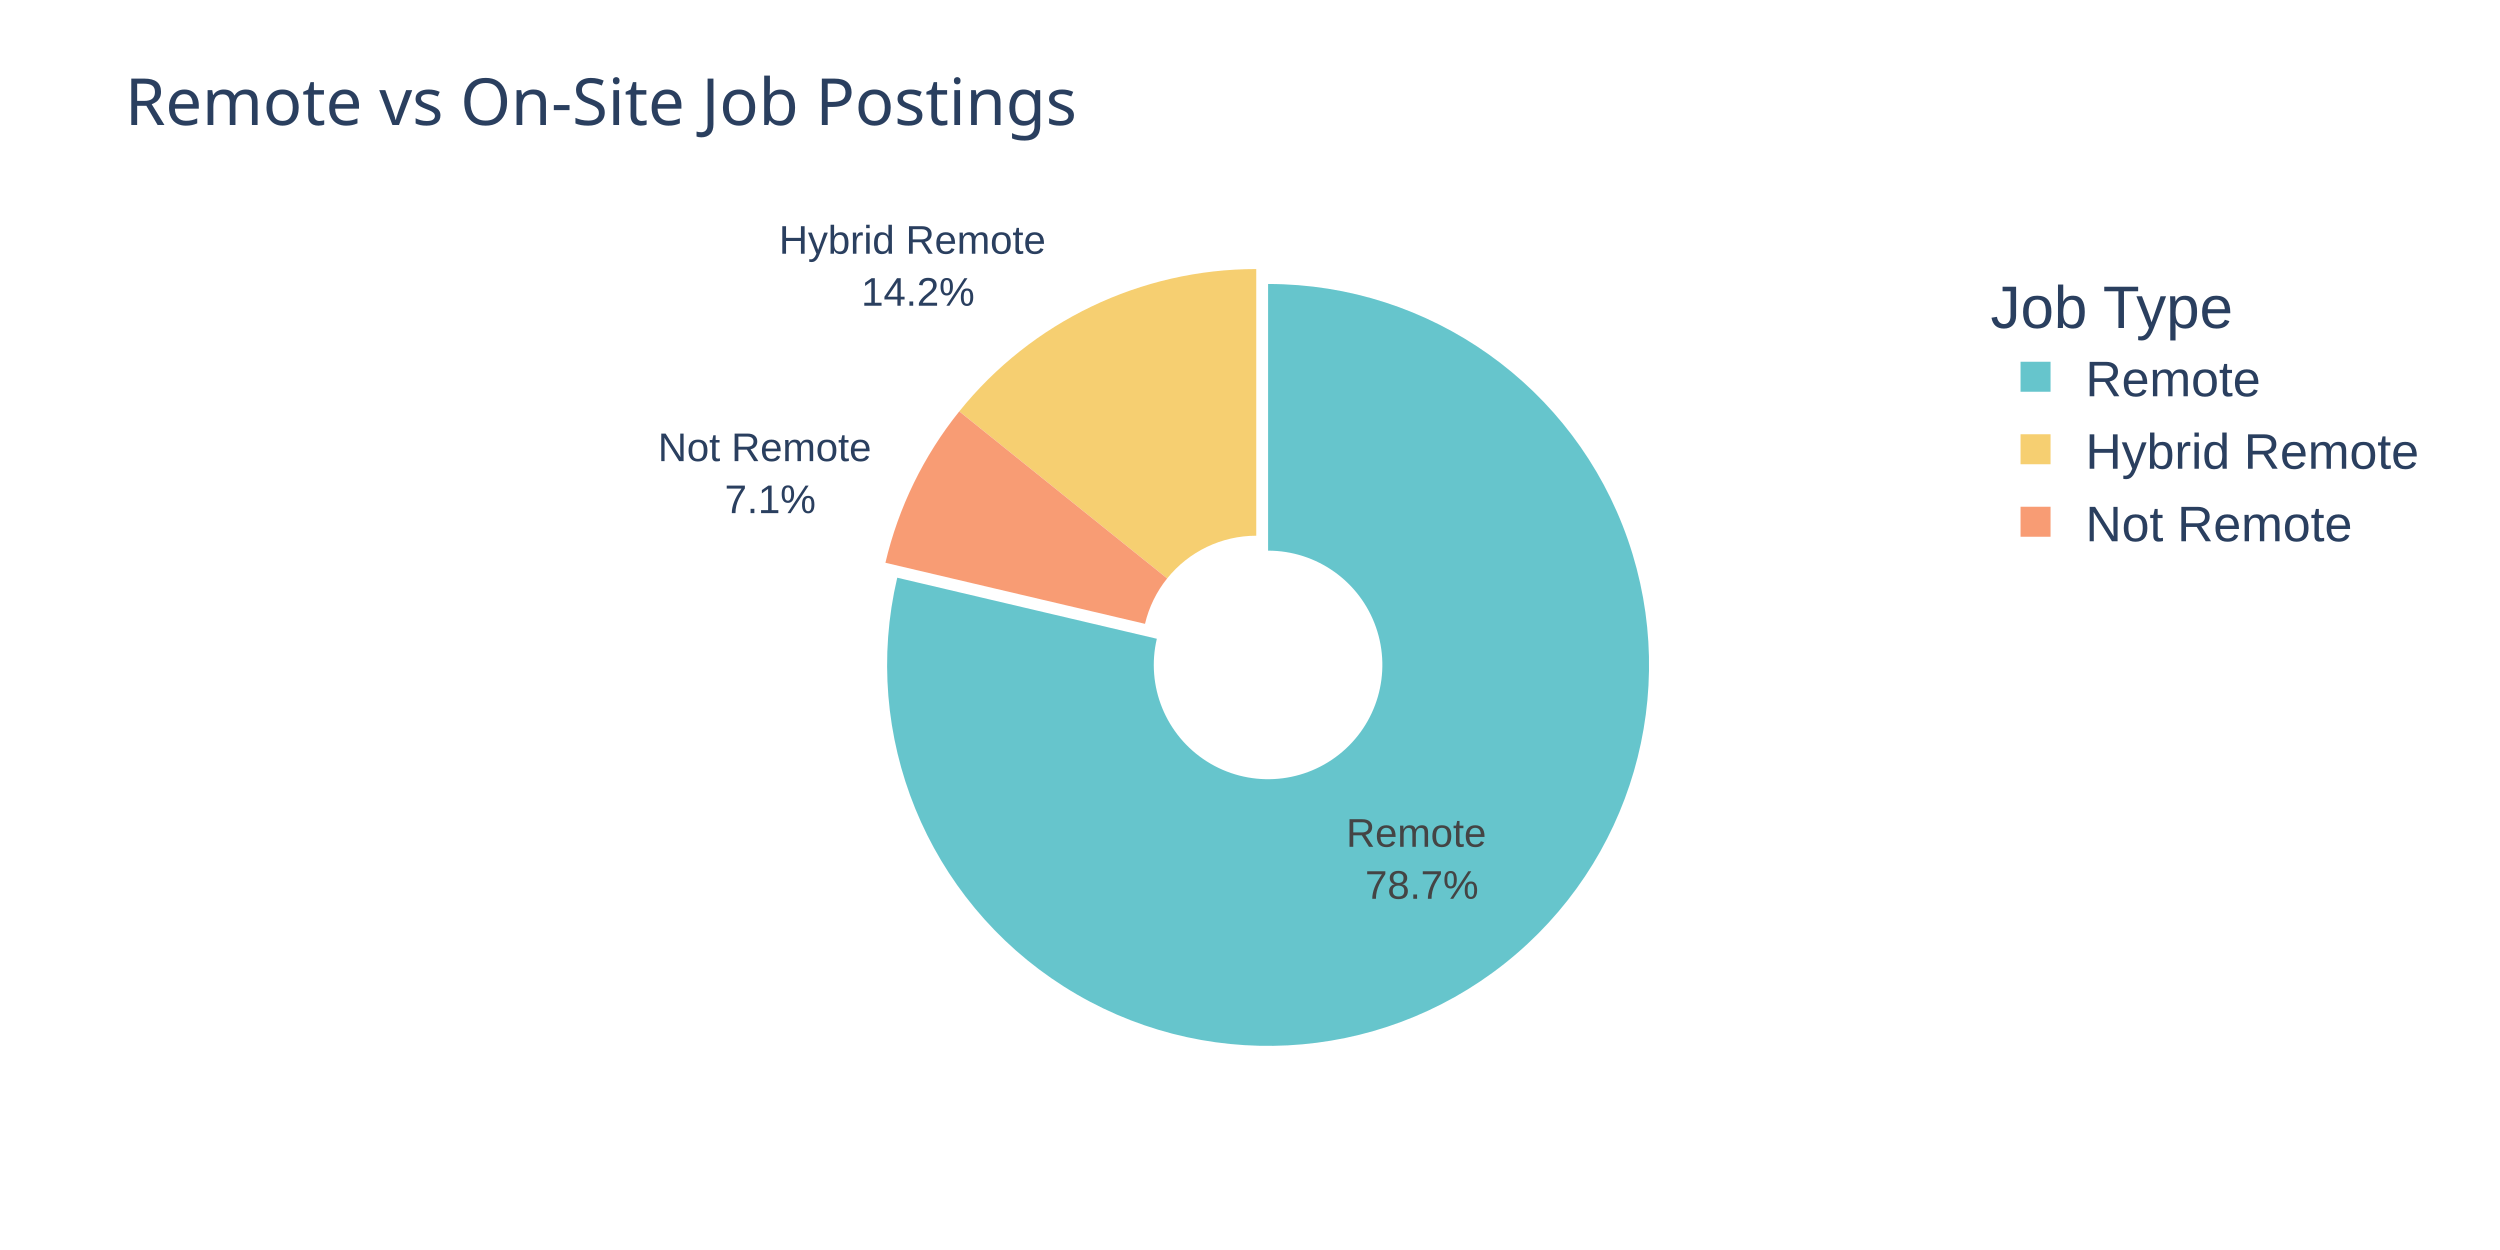
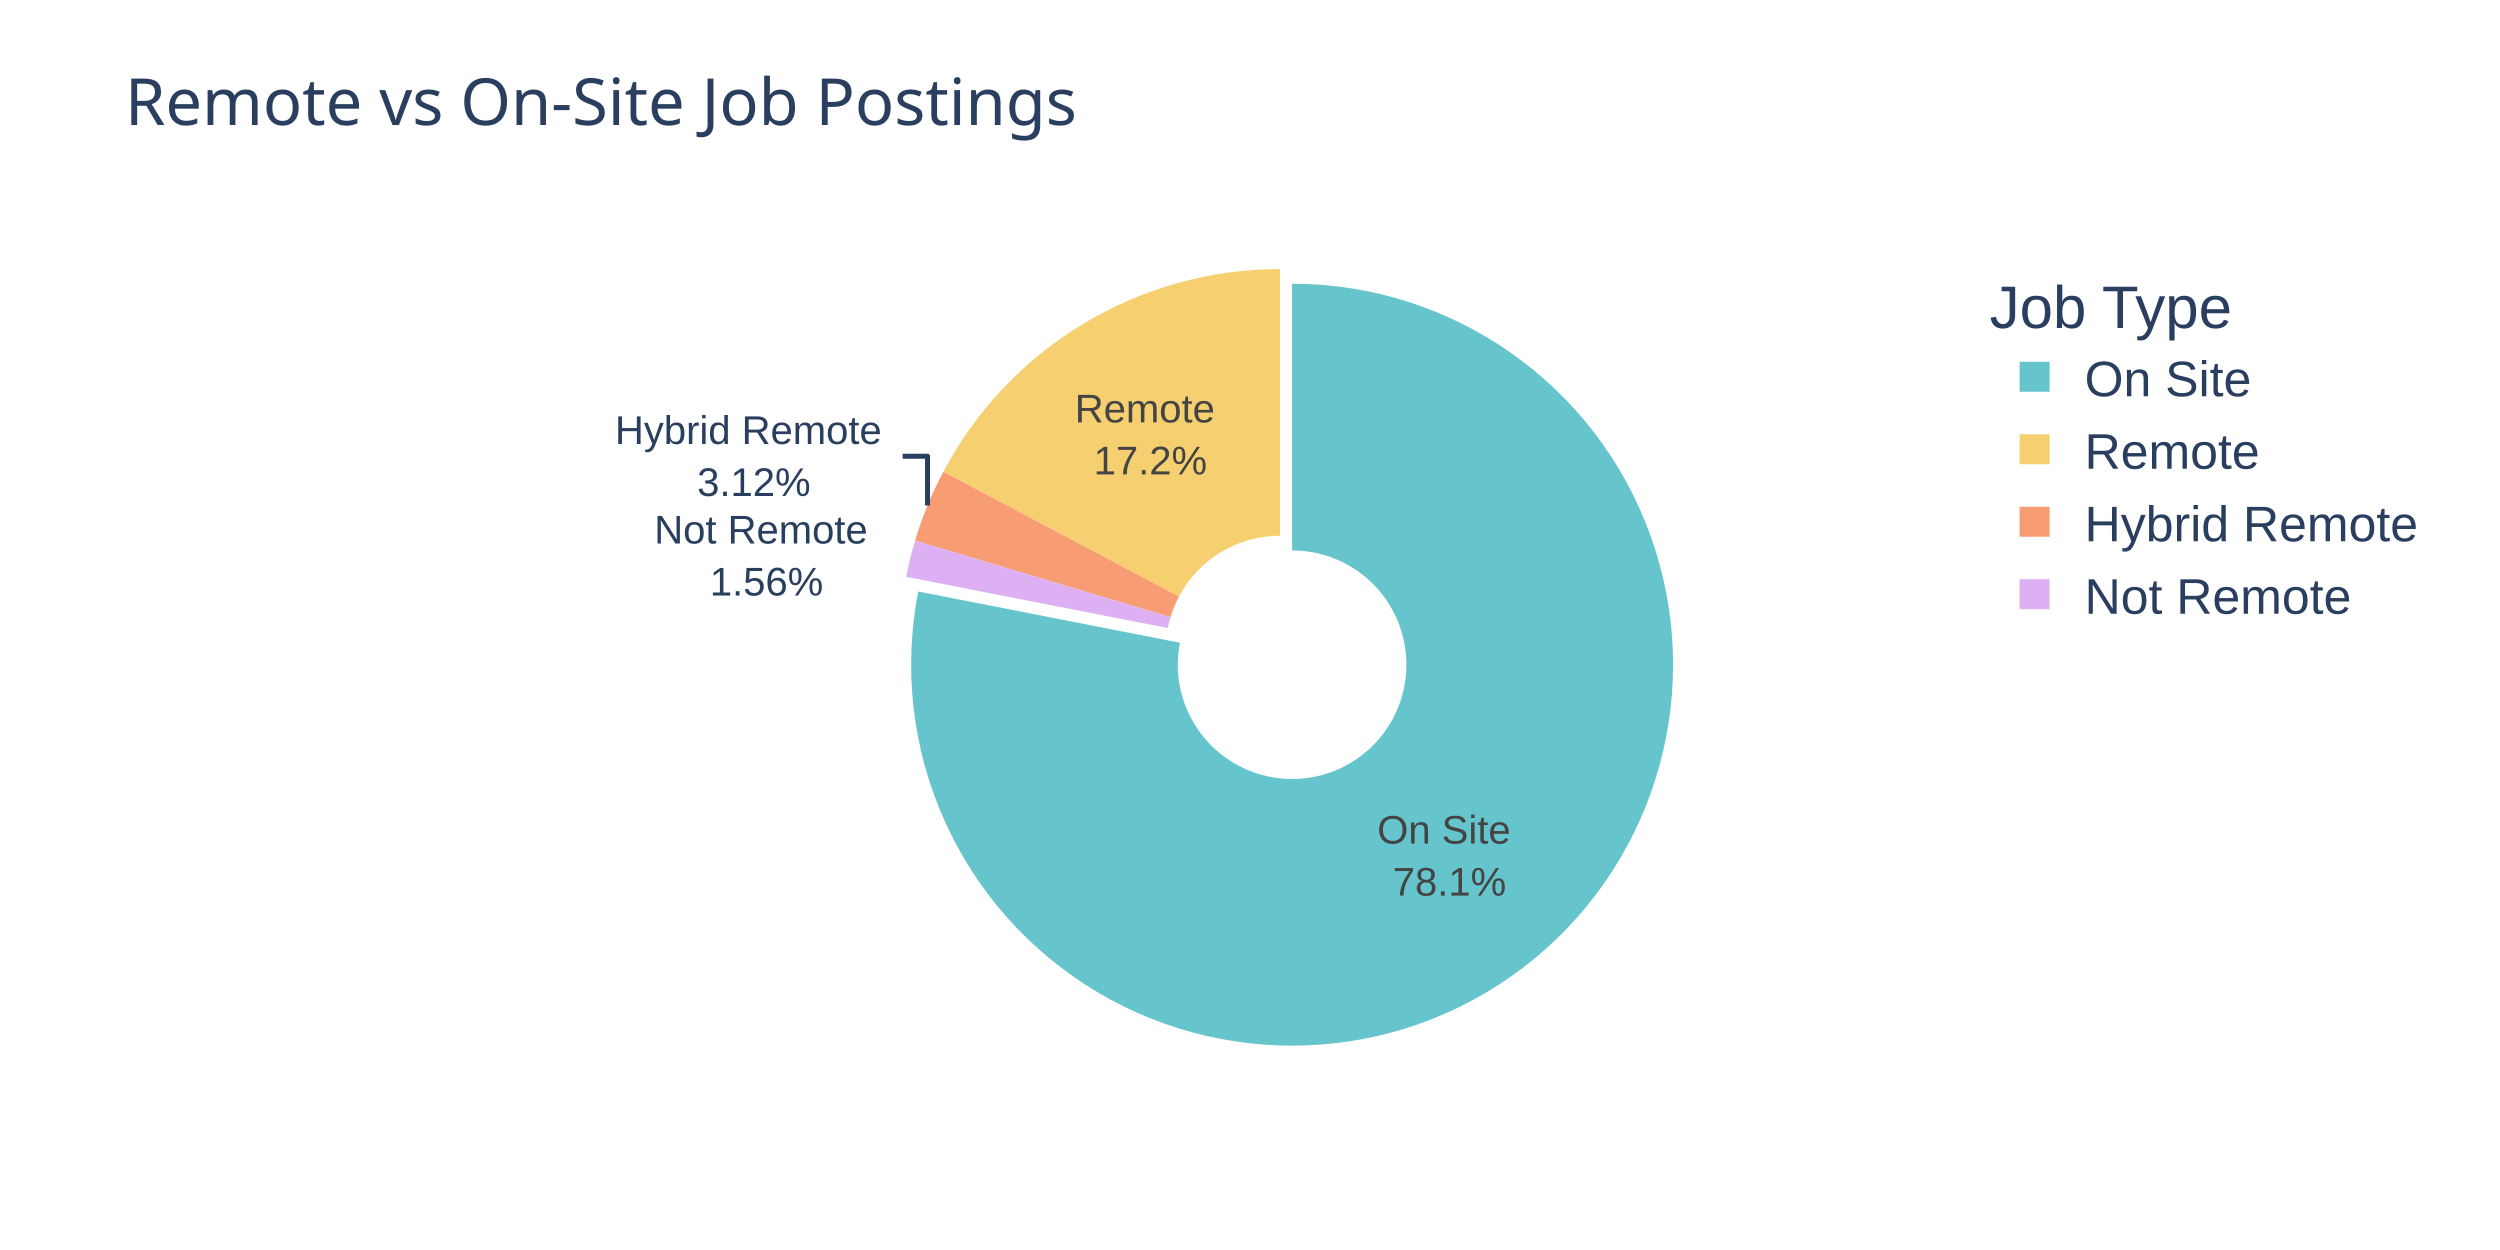
<svg xmlns="http://www.w3.org/2000/svg" class="main-svg" width="1000" height="500" style="" viewBox="0 0 1000 500">
  <rect x="0" y="0" width="1000" height="500" style="fill: rgb(255, 255, 255); fill-opacity: 1;" />
-   <defs id="defs-24e350">
+   <defs id="defs-1db672">
    <g class="clips" />
    <g class="gradients" />
    <g class="patterns" />
  </defs>
  <g class="bglayer" />
  <g class="layer-below">
    <g class="imagelayer" />
    <g class="shapelayer" />
  </g>
  <g class="cartesianlayer" />
  <g class="polarlayer" />
  <g class="smithlayer" />
  <g class="ternarylayer" />
  <g class="geolayer" />
  <g class="funnelarealayer" />
  <g class="pielayer">
    <g class="trace" stroke-linejoin="round" style="opacity: 1;">
      <g class="slice">
-         <path class="surface" d="M462.731,255.506a45.714,45.714 0 1 0 44.5,-35.247l0,-106.667a152.381,152.381 0 1 1 -148.333,117.492Z" style="pointer-events: none; fill: rgb(102, 197, 204); fill-opacity: 1; stroke-width: 0; stroke: rgb(68, 68, 68); stroke-opacity: 1;" />
+         <path class="surface" d="M471.98,257.099a45.714,45.714 0 1 0 44.863,-36.931l0,-106.667a152.381,152.381 0 1 1 -149.542,123.103Z" style="pointer-events: none; fill: rgb(102, 197, 204); fill-opacity: 1; stroke-width: 0; stroke: rgb(68, 68, 68); stroke-opacity: 1;" />
        <g class="slicetext">
-           <text data-notex="1" class="slicetext" transform="translate(568.7295,338.7085)" text-anchor="middle" x="0" y="0" style="font-family: Arial; font-size: 16px; fill: rgb(68, 68, 68); fill-opacity: 1; white-space: pre;">
-             <tspan class="line" dy="0em" x="0" y="0">Remote</tspan>
-             <tspan class="line" dy="1.3em" x="0" y="0">78.7%</tspan>
+           <text data-notex="1" class="slicetext" transform="translate(579.7926,337.4463)" text-anchor="middle" x="0" y="0" style="font-family: Arial; font-size: 16px; fill: rgb(68, 68, 68); fill-opacity: 1; white-space: pre;">
+             <tspan class="line" dy="0em" x="0" y="0">On Site</tspan>
+             <tspan class="line" dy="1.3em" x="0" y="0">78.1%</tspan>
          </text>
        </g>
      </g>
      <g class="slice">
-         <path class="surface" d="M502.5,214.286a45.714,45.714 0 0 0 -35.638,17.083l-83.154,-66.807a152.381,152.381 0 0 1 118.792,-56.943Z" style="pointer-events: none; fill: rgb(246, 207, 113); fill-opacity: 1; stroke-width: 0; stroke: rgb(68, 68, 68); stroke-opacity: 1;" />
+         <path class="surface" d="M512,214.286a45.714,45.714 0 0 0 -40.398,24.319l-94.263,-49.923a152.381,152.381 0 0 1 134.661,-81.062Z" style="pointer-events: none; fill: rgb(246, 207, 113); fill-opacity: 1; stroke-width: 0; stroke: rgb(68, 68, 68); stroke-opacity: 1;" />
        <g class="slicetext">
-           <text data-notex="1" class="slicetext" transform="translate(367.1796,101.497)" text-anchor="middle" x="0" y="0" style="font-family: Arial; font-size: 16px; fill: rgb(42, 63, 95); fill-opacity: 1; white-space: pre;">
-             <tspan class="line" dy="0em" x="0" y="0">Hybrid Remote</tspan>
-             <tspan class="line" dy="1.3em" x="0" y="0">14.2%</tspan>
+           <text data-notex="1" class="slicetext" transform="translate(460.1516,168.9628)" text-anchor="middle" x="0" y="0" style="font-family: Arial; font-size: 16px; fill: rgb(68, 68, 68); fill-opacity: 1; white-space: pre;">
+             <tspan class="line" dy="0em" x="0" y="0">Remote</tspan>
+             <tspan class="line" dy="1.3em" x="0" y="0">17.2%</tspan>
          </text>
        </g>
      </g>
      <g class="slice">
-         <path class="surface" d="M466.862,231.369a45.714,45.714 0 0 0 -8.862,18.165l-103.833,-24.423a152.381,152.381 0 0 1 29.541,-60.549Z" style="pointer-events: none; fill: rgb(248, 156, 116); fill-opacity: 1; stroke-width: 0; stroke: rgb(68, 68, 68); stroke-opacity: 1;" />
+         <path class="surface" d="M471.602,238.604a45.714,45.714 0 0 0 -3.393,8.277l-102.18,-30.611a152.381,152.381 0 0 1 11.31,-27.588Z" style="pointer-events: none; fill: rgb(248, 156, 116); fill-opacity: 1; stroke-width: 0; stroke: rgb(68, 68, 68); stroke-opacity: 1;" />
        <g class="slicetext">
-           <text data-notex="1" class="slicetext" transform="translate(308.0963,184.4495)" text-anchor="middle" x="0" y="0" style="font-family: Arial; font-size: 16px; fill: rgb(42, 63, 95); fill-opacity: 1; white-space: pre;">
+           <text data-notex="1" class="slicetext" transform="translate(301.5544,177.588)" text-anchor="middle" x="0" y="0" style="font-family: Arial; font-size: 16px; fill: rgb(42, 63, 95); fill-opacity: 1; white-space: pre;">
+             <tspan class="line" dy="0em" x="0" y="0">Hybrid Remote</tspan>
+             <tspan class="line" dy="1.3em" x="0" y="0">3.12%</tspan>
+           </text>
+         </g>
+         <path class="textline" stroke-width="2" d="M371.008,202.198V182.494h-9.953" fill="none" style="stroke: rgb(42, 63, 95); stroke-opacity: 1;" />
+       </g>
+       <g class="slice">
+         <path class="surface" d="M468.209,246.881a45.714,45.714 0 0 0 -1.071,4.336l-104.679,-20.495a152.381,152.381 0 0 1 3.571,-14.452Z" style="pointer-events: none; fill: rgb(220, 176, 242); fill-opacity: 1; stroke-width: 0; stroke: rgb(68, 68, 68); stroke-opacity: 1;" />
+         <g class="slicetext">
+           <text data-notex="1" class="slicetext" transform="translate(306.6138,217.4005)" text-anchor="middle" x="0" y="0" style="font-family: Arial; font-size: 16px; fill: rgb(42, 63, 95); fill-opacity: 1; white-space: pre;">
            <tspan class="line" dy="0em" x="0" y="0">Not Remote</tspan>
-             <tspan class="line" dy="1.3em" x="0" y="0">7.1%</tspan>
+             <tspan class="line" dy="1.3em" x="0" y="0">1.56%</tspan>
          </text>
        </g>
      </g>
    </g>
  </g>
  <g class="iciclelayer" />
  <g class="treemaplayer" />
  <g class="sunburstlayer" />
  <g class="glimages" />
-   <defs id="topdefs-24e350">
+   <defs id="topdefs-1db672">
    <g class="clips" />
-     <clipPath id="legend24e350">
-       <rect width="194" height="129" x="0" y="0" />
+     <clipPath id="legend1db672">
+       <rect width="194" height="158" x="0" y="0" />
    </clipPath>
  </defs>
  <g class="layer-above">
    <g class="imagelayer" />
    <g class="shapelayer" />
  </g>
  <g class="infolayer">
-     <g class="legend" pointer-events="all" transform="translate(794.22,100)">
-       <rect class="bg" shape-rendering="crispEdges" width="194" height="129" x="0" y="0" style="stroke: rgb(68, 68, 68); stroke-opacity: 1; fill: rgb(255, 255, 255); fill-opacity: 1; stroke-width: 0px;" />
-       <g class="scrollbox" transform="" clip-path="url(#legend24e350)">
+     <g class="legend" pointer-events="all" transform="translate(793.84,100)">
+       <rect class="bg" shape-rendering="crispEdges" width="194" height="158" x="0" y="0" style="stroke: rgb(68, 68, 68); stroke-opacity: 1; fill: rgb(255, 255, 255); fill-opacity: 1; stroke-width: 0px;" />
+       <g class="scrollbox" transform="" clip-path="url(#legend1db672)">
        <text class="legendtitletext" text-anchor="start" x="2" y="31.2" style="font-family: Arial; font-size: 24px; fill: rgb(42, 63, 95); fill-opacity: 1; white-space: pre;">Job Type</text>
        <g class="groups">
          <g class="traces" transform="translate(0,50.7)" style="opacity: 1;">
-             <text class="legendtext" text-anchor="start" x="40" y="7.8" style="font-family: Arial; font-size: 20px; fill: rgb(42, 63, 95); fill-opacity: 1; white-space: pre;">Remote</text>
+             <text class="legendtext" text-anchor="start" x="40" y="7.8" style="font-family: Arial; font-size: 20px; fill: rgb(42, 63, 95); fill-opacity: 1; white-space: pre;">On Site</text>
            <g class="layers" style="opacity: 1;">
              <g class="legendfill" />
              <g class="legendlines" />
              <g class="legendsymbols">
                <g class="legendpoints">
                  <path class="legendpie" d="M6,6H-6V-6H6Z" transform="translate(20,0)" style="fill: rgb(102, 197, 204); fill-opacity: 1; stroke-width: 0; stroke: rgb(68, 68, 68); stroke-opacity: 1;" />
                </g>
              </g>
            </g>
            <rect class="legendtoggle" x="0" y="-14.5" width="189" height="29" style="fill: rgb(0, 0, 0); fill-opacity: 0;" />
          </g>
          <g class="traces" transform="translate(0,79.7)" style="opacity: 1;">
-             <text class="legendtext" text-anchor="start" x="40" y="7.8" style="font-family: Arial; font-size: 20px; fill: rgb(42, 63, 95); fill-opacity: 1; white-space: pre;">Hybrid Remote</text>
+             <text class="legendtext" text-anchor="start" x="40" y="7.8" style="font-family: Arial; font-size: 20px; fill: rgb(42, 63, 95); fill-opacity: 1; white-space: pre;">Remote</text>
            <g class="layers" style="opacity: 1;">
              <g class="legendfill" />
              <g class="legendlines" />
              <g class="legendsymbols">
                <g class="legendpoints">
                  <path class="legendpie" d="M6,6H-6V-6H6Z" transform="translate(20,0)" style="fill: rgb(246, 207, 113); fill-opacity: 1; stroke-width: 0; stroke: rgb(68, 68, 68); stroke-opacity: 1;" />
                </g>
              </g>
            </g>
            <rect class="legendtoggle" x="0" y="-14.5" width="189" height="29" style="fill: rgb(0, 0, 0); fill-opacity: 0;" />
          </g>
          <g class="traces" transform="translate(0,108.7)" style="opacity: 1;">
+             <text class="legendtext" text-anchor="start" x="40" y="7.8" style="font-family: Arial; font-size: 20px; fill: rgb(42, 63, 95); fill-opacity: 1; white-space: pre;">Hybrid Remote</text>
+             <g class="layers" style="opacity: 1;">
+               <g class="legendfill" />
+               <g class="legendlines" />
+               <g class="legendsymbols">
+                 <g class="legendpoints">
+                   <path class="legendpie" d="M6,6H-6V-6H6Z" transform="translate(20,0)" style="fill: rgb(248, 156, 116); fill-opacity: 1; stroke-width: 0; stroke: rgb(68, 68, 68); stroke-opacity: 1;" />
+                 </g>
+               </g>
+             </g>
+             <rect class="legendtoggle" x="0" y="-14.5" width="189" height="29" style="fill: rgb(0, 0, 0); fill-opacity: 0;" />
+           </g>
+           <g class="traces" transform="translate(0,137.7)" style="opacity: 1;">
            <text class="legendtext" text-anchor="start" x="40" y="7.8" style="font-family: Arial; font-size: 20px; fill: rgb(42, 63, 95); fill-opacity: 1; white-space: pre;">Not Remote</text>
            <g class="layers" style="opacity: 1;">
              <g class="legendfill" />
              <g class="legendlines" />
              <g class="legendsymbols">
                <g class="legendpoints">
-                   <path class="legendpie" d="M6,6H-6V-6H6Z" transform="translate(20,0)" style="fill: rgb(248, 156, 116); fill-opacity: 1; stroke-width: 0; stroke: rgb(68, 68, 68); stroke-opacity: 1;" />
+                   <path class="legendpie" d="M6,6H-6V-6H6Z" transform="translate(20,0)" style="fill: rgb(220, 176, 242); fill-opacity: 1; stroke-width: 0; stroke: rgb(68, 68, 68); stroke-opacity: 1;" />
                </g>
              </g>
            </g>
            <rect class="legendtoggle" x="0" y="-14.5" width="189" height="29" style="fill: rgb(0, 0, 0); fill-opacity: 0;" />
          </g>
        </g>
      </g>
      <rect class="scrollbar" rx="20" ry="3" width="0" height="0" x="0" y="0" style="fill: rgb(128, 139, 164); fill-opacity: 1;" />
    </g>
    <g class="g-gtitle">
      <text class="gtitle" x="50" y="50" text-anchor="start" dy="0em" style="opacity: 1; font-family: 'Arial Black'; font-size: 26px; fill: rgb(42, 63, 95); fill-opacity: 1; white-space: pre;">Remote vs On-Site Job Postings</text>
    </g>
  </g>
</svg>
